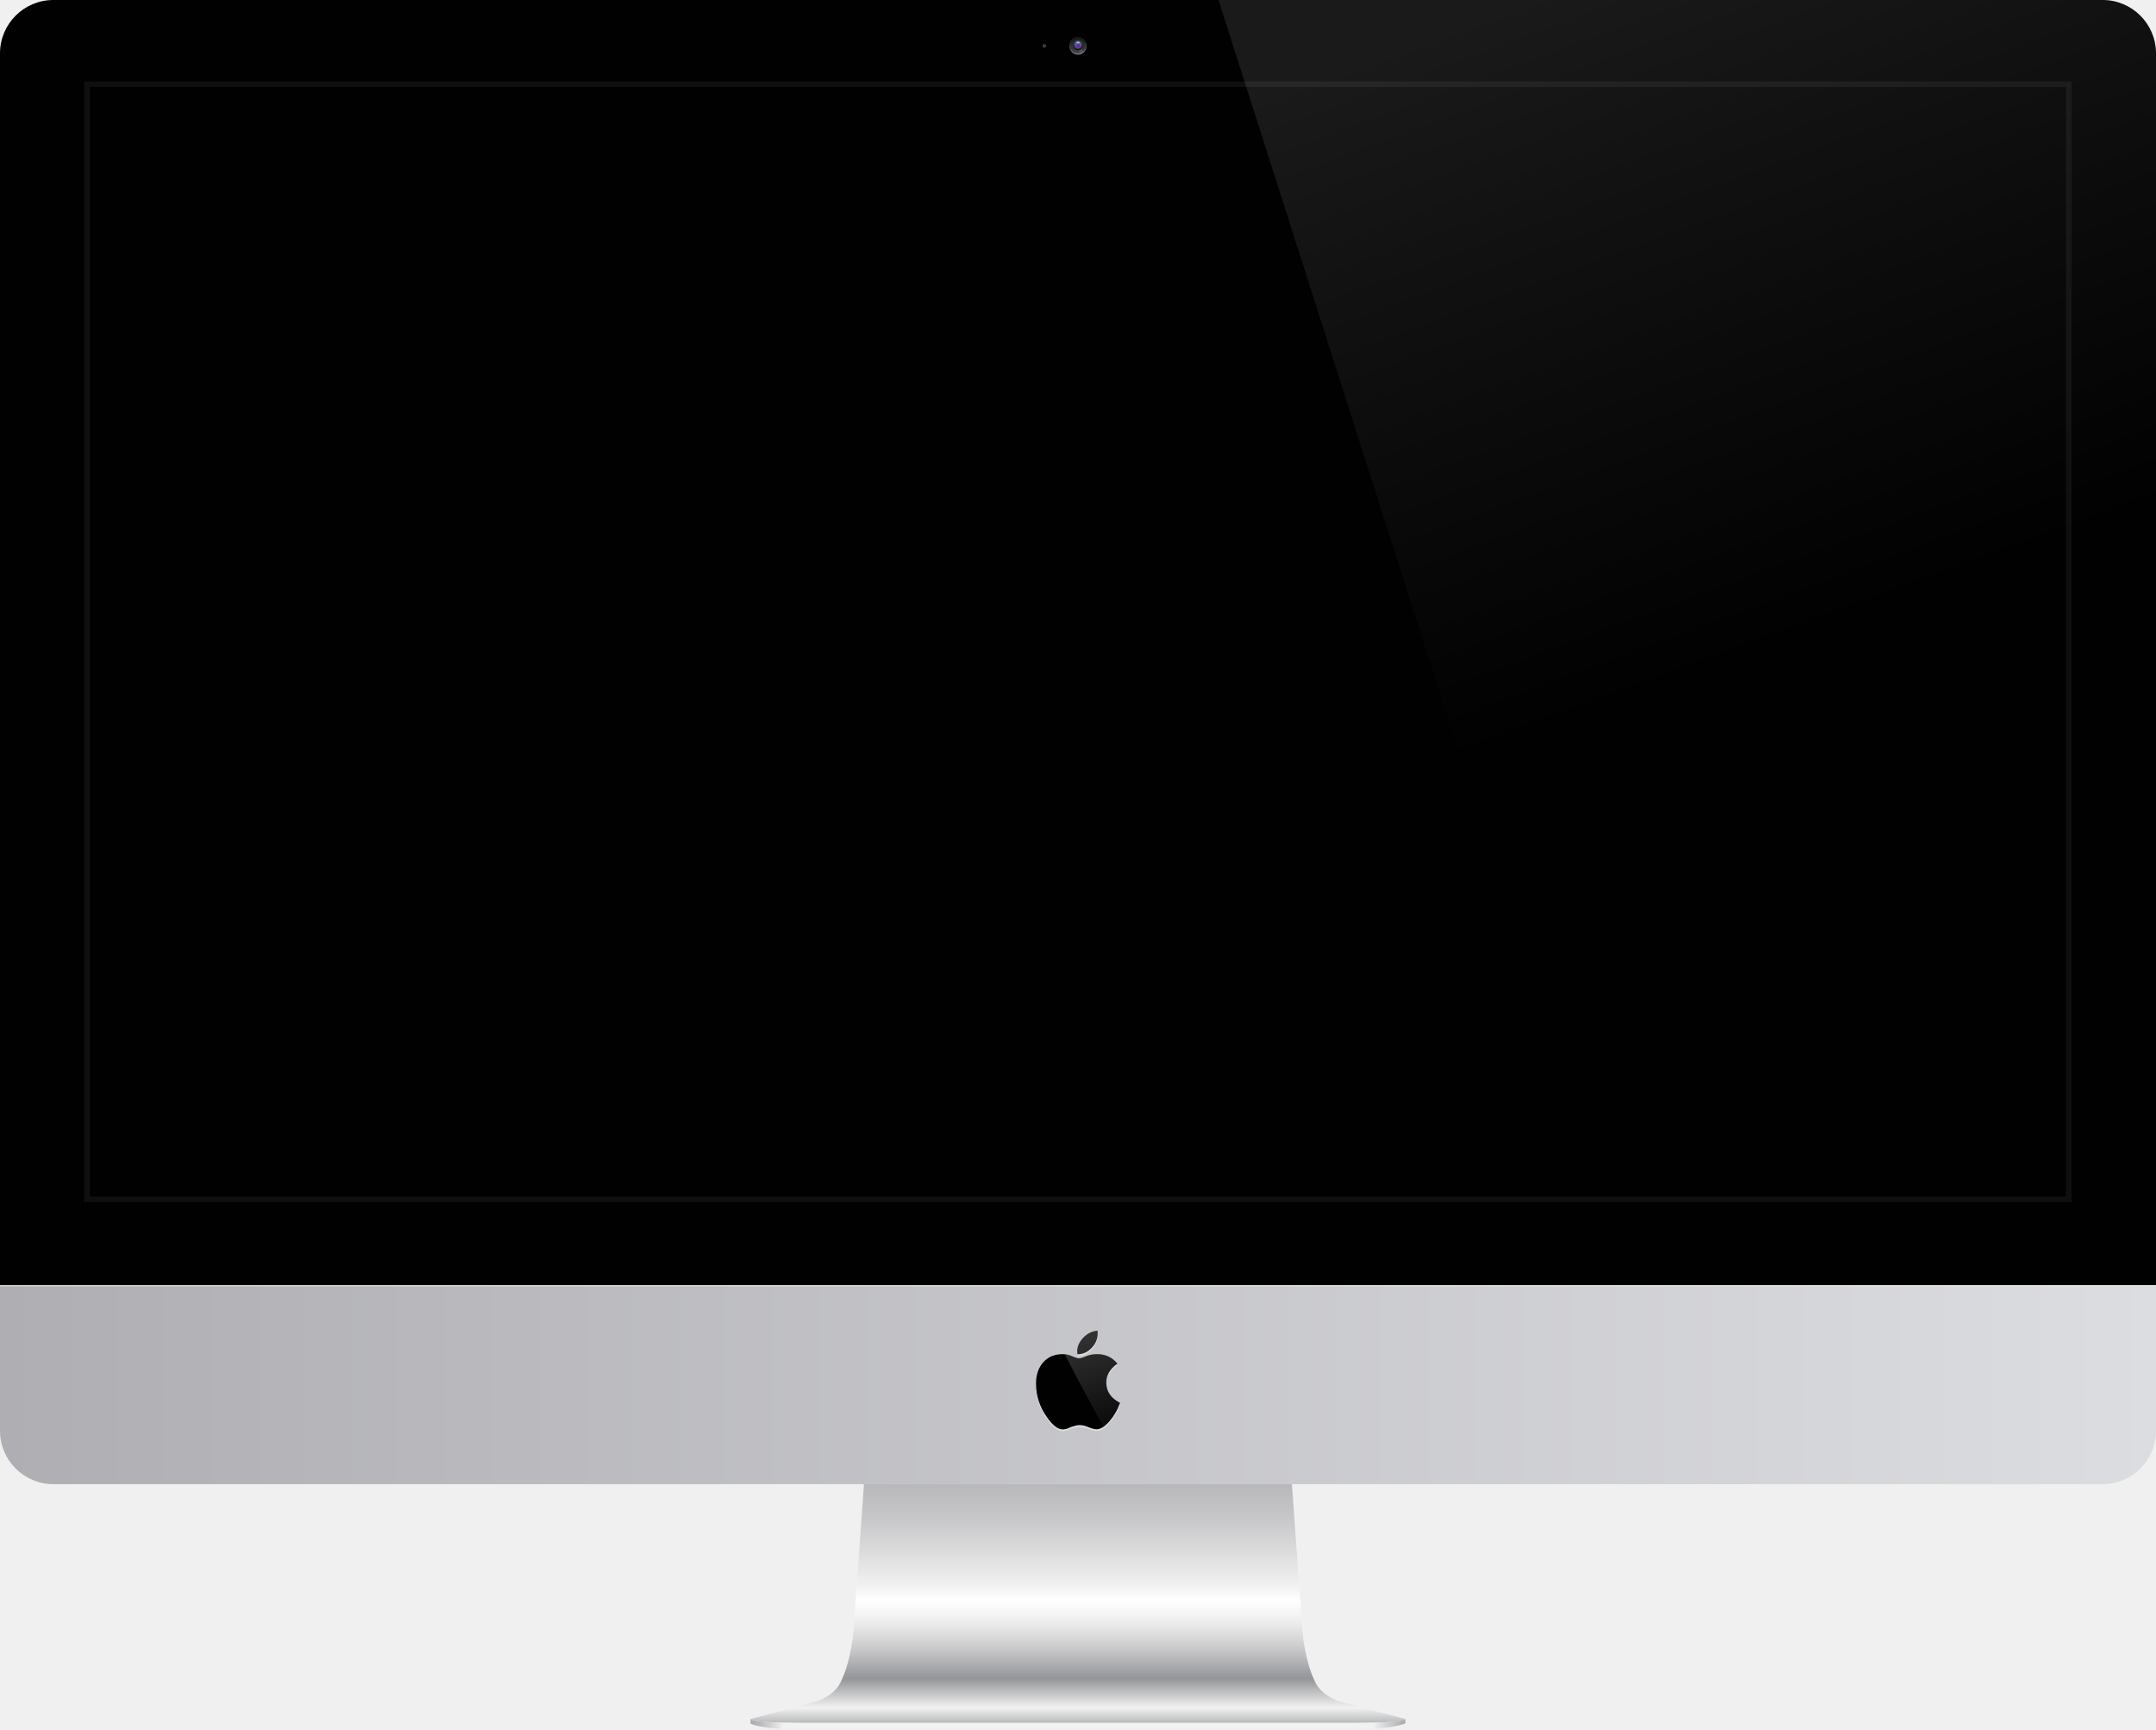
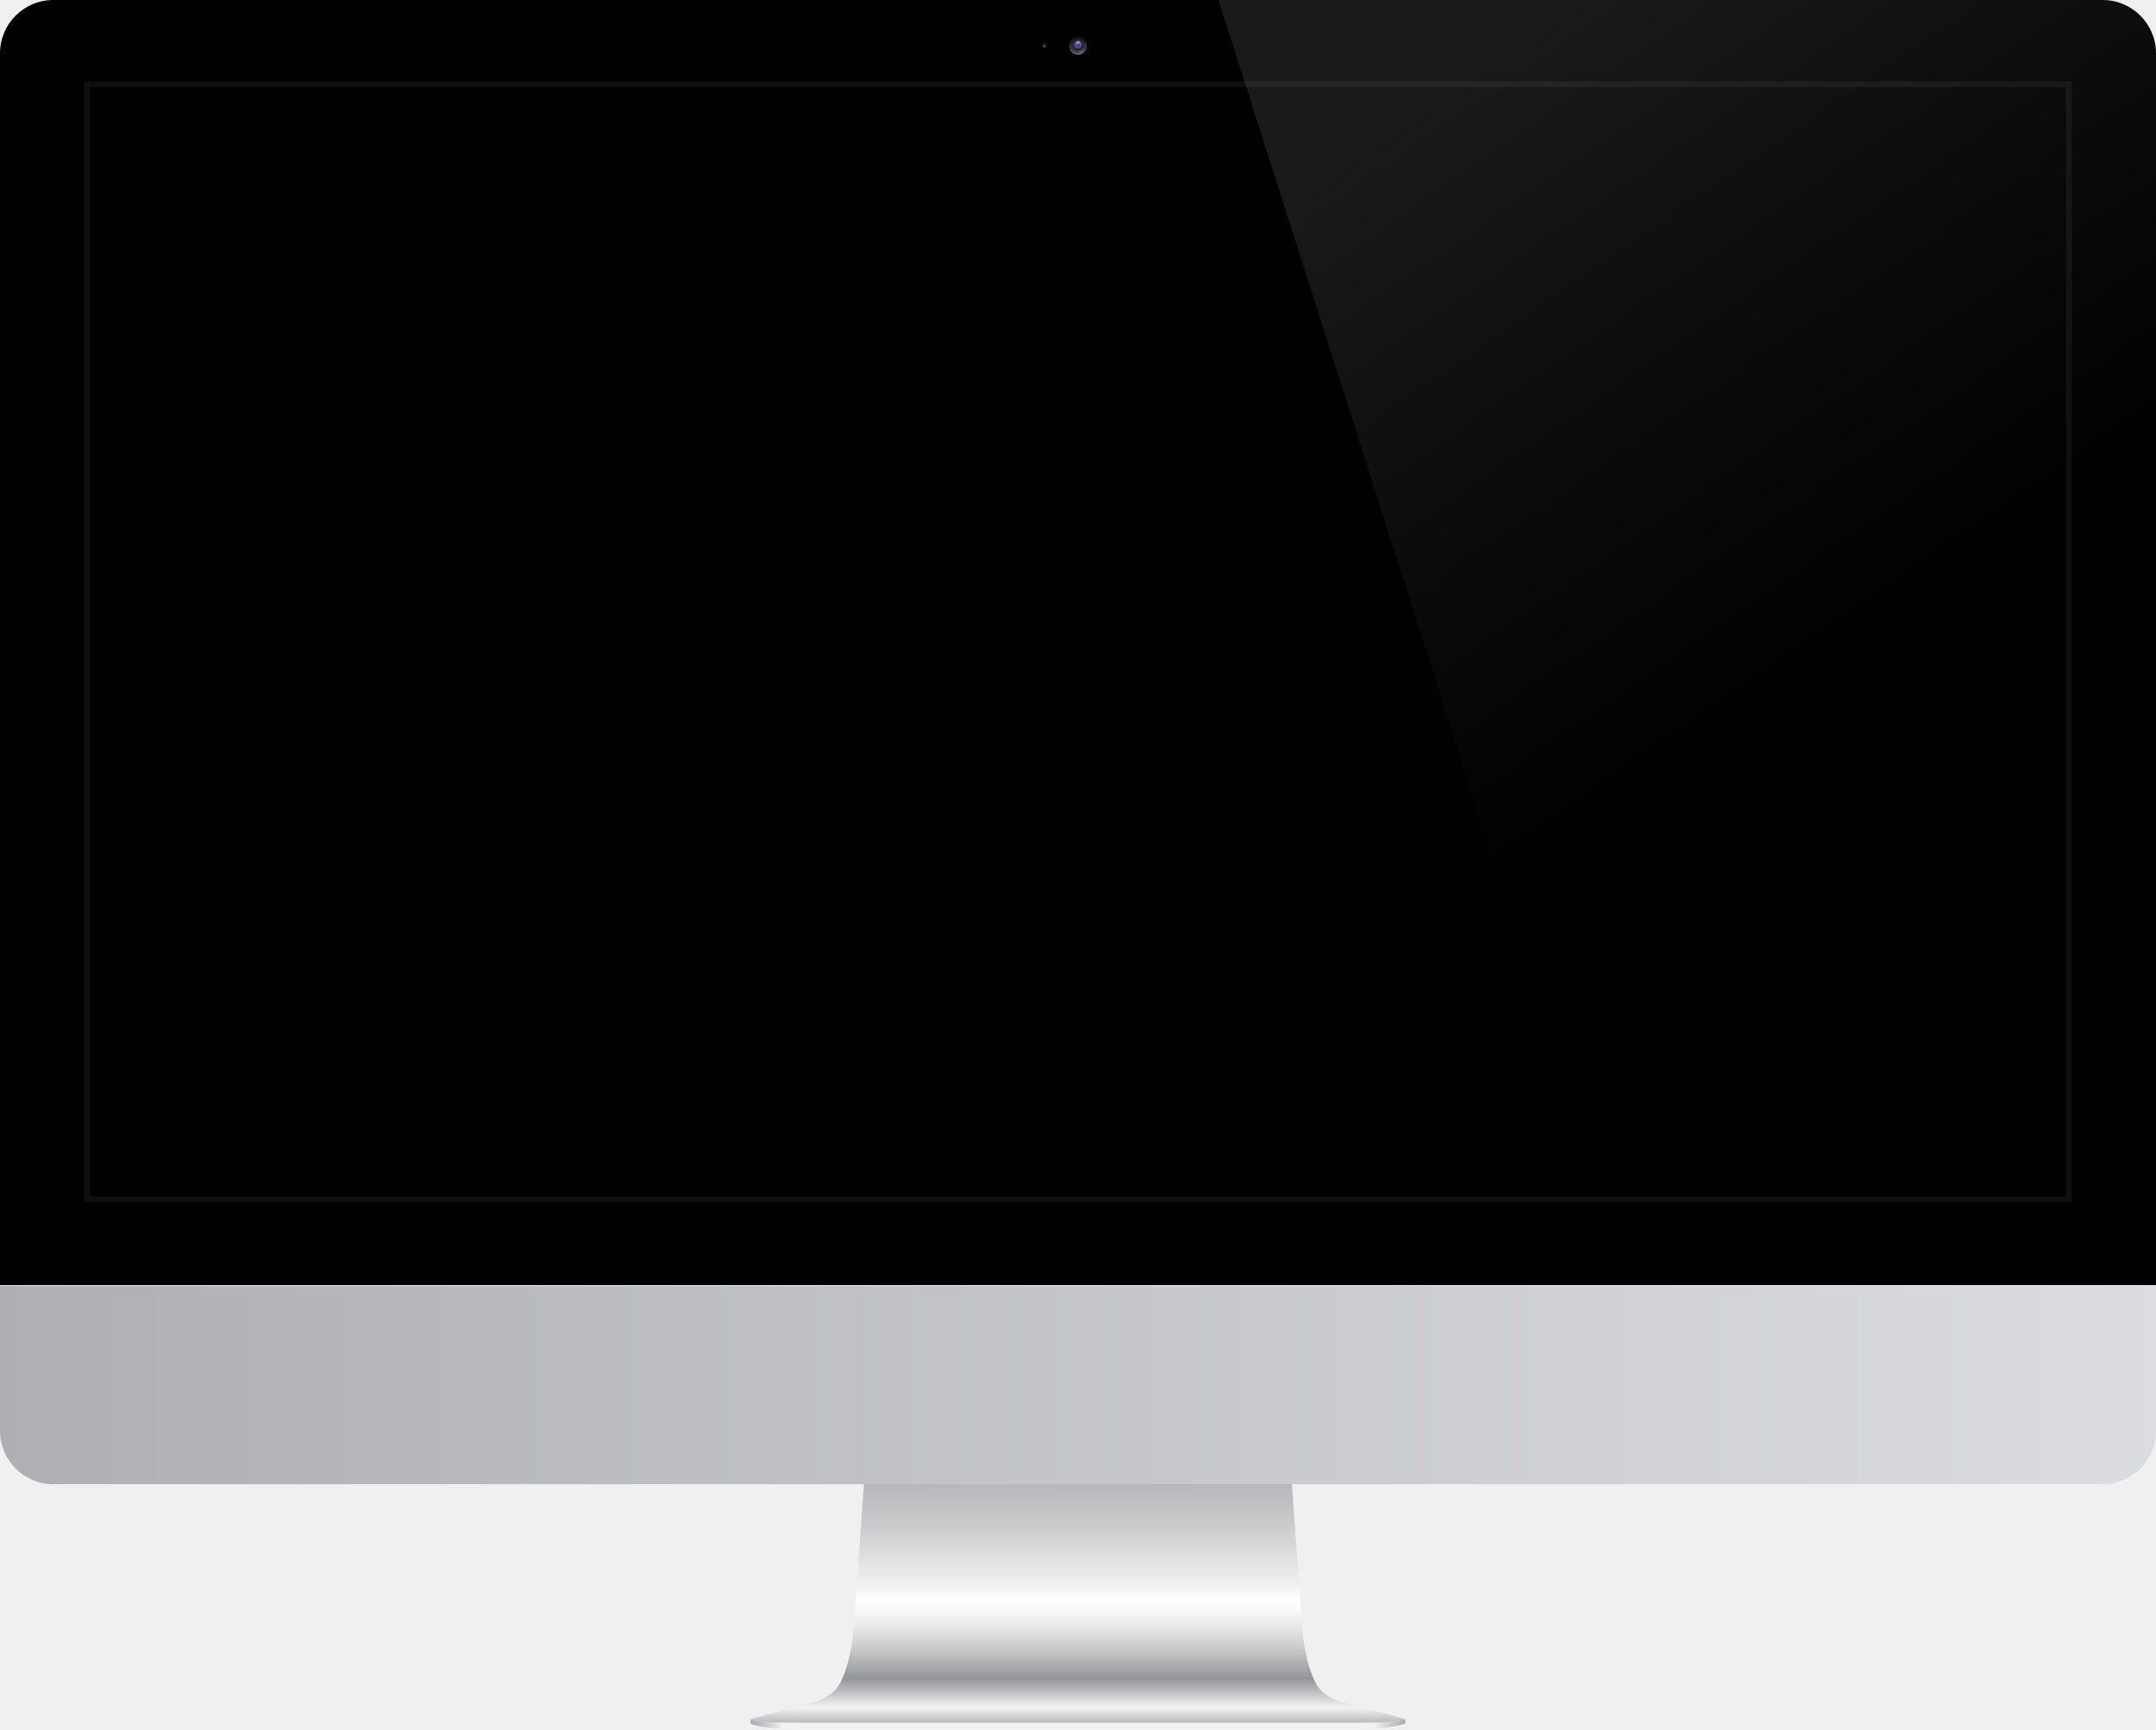
- <svg xmlns="http://www.w3.org/2000/svg" xmlns:xlink="http://www.w3.org/1999/xlink" enable-background="new 0 0 1920 1539.9" viewBox="0 0 1920 1539.9">
-   <linearGradient id="a" gradientUnits="userSpaceOnUse" x1="0" x2="1919.973" y1="1233.189" y2="1233.189">
-     <stop offset="0" stop-color="#afafb3" />
-     <stop offset="1" stop-color="#dcdde1" />
-   </linearGradient>
-   <linearGradient id="b">
-     <stop offset="0" stop-color="#fff" />
-     <stop offset="1" stop-color="#dcdde1" stop-opacity="0" />
-   </linearGradient>
-   <linearGradient id="c" gradientUnits="userSpaceOnUse" x1="965.443" x2="998.071" xlink:href="#b" y1="1185.697" y2="1292.305" />
-   <linearGradient id="d" gradientUnits="userSpaceOnUse" x1="964.264" x2="996.891" xlink:href="#b" y1="1186.057" y2="1292.667" />
-   <linearGradient id="e">
-     <stop offset="0" stop-color="#151517" />
-     <stop offset="1" stop-color="#46464b" />
-   </linearGradient>
-   <linearGradient id="f" gradientUnits="userSpaceOnUse" x1="929.985" x2="929.985" xlink:href="#e" y1="38.847" y2="41.612" />
-   <linearGradient id="g" gradientUnits="userSpaceOnUse" x1="959.987" x2="959.987" xlink:href="#e" y1="33.442" y2="47.823" />
-   <linearGradient id="h" gradientUnits="userSpaceOnUse" x1="959.987" x2="959.987" xlink:href="#e" y1="43.956" y2="35.941" />
-   <radialGradient id="i" cx="960.148" cy="41.227" gradientUnits="userSpaceOnUse" r="6.219">
-     <stop offset=".226" stop-color="#673090" />
-     <stop offset=".859" stop-color="#29aae1" />
-   </radialGradient>
-   <linearGradient id="j" gradientUnits="userSpaceOnUse" x1="959.987" x2="959.987" y1="1321.736" y2="1533.085">
-     <stop offset="0" stop-color="#b8b8bc" />
-     <stop offset=".143" stop-color="#c7c7c9" />
-     <stop offset=".427" stop-color="#f1f1f1" />
-     <stop offset=".486" stop-color="#fff" />
-     <stop offset=".541" stop-color="#f7f6f6" />
-     <stop offset=".606" stop-color="#e7e6e6" />
-     <stop offset=".677" stop-color="#d0cfd0" />
-     <stop offset=".75" stop-color="#b2b2b4" />
-     <stop offset=".819" stop-color="#939598" />
-     <stop offset=".942" stop-color="#f2f2f2" />
-     <stop offset="1" stop-color="#bdbec0" />
-   </linearGradient>
-   <linearGradient id="k" gradientUnits="userSpaceOnUse" x1="668.438" x2="1251.535" y1="1535.355" y2="1535.355">
-     <stop offset="0" stop-color="#a8aaad" />
-     <stop offset=".013" stop-color="#b6b7ba" />
-     <stop offset=".04" stop-color="#dfdfe0" />
-     <stop offset=".05" stop-color="#f2f2f2" />
-     <stop offset=".95" stop-color="#f2f2f2" />
-     <stop offset="1" stop-color="#a8aaad" />
-   </linearGradient>
-   <linearGradient id="l" gradientUnits="userSpaceOnUse" x1="1452.594" x2="1668.772" xlink:href="#b" y1="-38.701" y2="547.073" />
-   <path clip-rule="evenodd" d="m1920 1144.6v129.6c0 26.2-21.3 47.5-47.5 47.5h-1825c-26.2 0-47.5-21.3-47.5-47.5v-129.6z" fill="url(#a)" fill-rule="evenodd" />
-   <path d="m977.1 1207.5c-3.2 0-6.1.5-8.7 1.4l-1.6.6-2.2.9c-1.4.5-2.7.8-3.9.8-.9 0-2.1-.3-3.6-.9l-1.7-.7-1.6-.6c-2.3-1-4.8-1.5-7.5-1.5-7.2 0-12.9 2.4-17.2 7.2s-6.5 11.2-6.5 19.1c0 11.1 3.5 21.4 10.4 30.8 4.8 6.6 9.2 9.9 13.2 9.9 1.7 0 3.4-.3 5-1l2.1-.9 1.7-.6c2.4-.8 4.5-1.3 6.5-1.3 2.1 0 4.5.5 7.2 1.6l1.3.5c2.8 1.1 5 1.6 6.6 1.6 3.4 0 7.2-2.3 11.3-7s7.3-10.2 9.5-16.5c-8.1-4.2-12.2-10.2-12.2-18.1 0-6.6 3.3-12.2 9.9-16.8-4.5-5.6-10.5-8.5-18-8.5zm-1.1-20.7c-4.4.6-8.3 2.8-11.7 6.5s-5 7.7-5 11.9c0 .5.1 1.3.2 2.4 4.8 0 9-1.9 12.6-5.6 3.6-3.8 5.4-8.1 5.4-13.1 0-.5 0-1.3-.1-2.3-.6 0-1.1.1-1.4.2z" fill="#f2f2f2" opacity=".5" />
-   <path d="m977.1 1205.9c-3.2 0-6.1.5-8.7 1.4l-1.6.6-2.2.9c-1.4.5-2.7.8-3.9.8-.9 0-2.1-.3-3.6-.9l-1.7-.7-1.6-.6c-2.3-1-4.8-1.5-7.5-1.5-7.2 0-12.9 2.4-17.2 7.2s-6.5 11.2-6.5 19.1c0 11.1 3.5 21.4 10.4 30.8 4.8 6.6 9.2 9.9 13.2 9.9 1.7 0 3.4-.3 5-1l2.1-.9 1.7-.6c2.4-.8 4.5-1.3 6.5-1.3 2.1 0 4.5.5 7.2 1.6l1.3.5c2.8 1.1 5 1.6 6.6 1.6 3.4 0 7.2-2.3 11.3-7s7.3-10.2 9.5-16.5c-8.1-4.2-12.2-10.2-12.2-18.1 0-6.6 3.3-12.2 9.9-16.8-4.5-5.6-10.5-8.5-18-8.5zm-1.1-20.7c-4.4.6-8.3 2.8-11.7 6.5s-5 7.7-5 11.9c0 .5.1 1.3.2 2.4 4.8 0 9-1.9 12.6-5.6 3.6-3.8 5.4-8.1 5.4-13.1 0-.5 0-1.3-.1-2.3-.6 0-1.1.1-1.4.2z" fill="#010101" />
-   <g opacity=".2">
-     <path d="m972.1 1200.4c3.6-3.8 5.4-8.1 5.4-13.1 0-.5 0-1.3-.1-2.3-.6.1-1.1.2-1.4.2-4.4.6-8.3 2.8-11.7 6.5s-5 7.7-5 11.9c0 .5.1 1.3.2 2.4 4.8 0 9-1.9 12.6-5.6z" fill="url(#c)" />
-     <path d="m985.3 1231.3c0-6.6 3.3-12.2 9.9-16.8-4.6-5.7-10.6-8.6-18.1-8.6-3.2 0-6.1.5-8.7 1.4l-1.6.6-2.2.9c-1.4.5-2.7.8-3.9.8-.9 0-2.1-.3-3.6-.9l-1.7-.7-1.6-.6c-1.8-.7-3.6-1.2-5.6-1.4 6.4 12.7 13 25.2 19.8 37.6 4.9 9.1 9.8 18.1 14.7 27.2 1.7-1.2 3.5-2.8 5.3-4.9 4.1-4.7 7.3-10.2 9.5-16.5-8.1-4.2-12.2-10.2-12.2-18.1z" fill="url(#d)" />
+ <svg xmlns="http://www.w3.org/2000/svg" xmlns:xlink="http://www.w3.org/1999/xlink" width="1920" height="1539.9">
+   <defs>
+     <linearGradient y2="0.5" y1="0.5" x2="1" x1="0" id="a">
+       <stop stop-color="#afafb3" offset="0" />
+       <stop stop-color="#dcdde1" offset="1" />
+     </linearGradient>
+     <linearGradient id="b">
+       <stop stop-color="#fff" offset="0" />
+       <stop stop-opacity="0" stop-color="#dcdde1" offset="1" />
+     </linearGradient>
+     <linearGradient id="e">
+       <stop stop-color="#151517" offset="0" />
+       <stop stop-color="#46464b" offset="1" />
+     </linearGradient>
+     <linearGradient y2="0.938" y1="0.016" xlink:href="#e" x2="0.495" x1="0.495" id="f" />
+     <linearGradient y2="1.002" y1="0.043" xlink:href="#e" x2="0.499" x1="0.499" id="g" />
+     <linearGradient y2="0.016" y1="0.906" xlink:href="#e" x2="0.499" x1="0.499" id="h" />
+     <radialGradient r="6.219" gradientUnits="userSpaceOnUse" cy="41.227" cx="960.148" id="i">
+       <stop stop-color="#673090" offset="0.226" />
+       <stop stop-color="#29aae1" offset="0.859" />
+     </radialGradient>
+     <linearGradient y2="0.994" y1="0" x2="0.5" x1="0.5" id="j">
+       <stop stop-color="#b8b8bc" offset="0" />
+       <stop stop-color="#c7c7c9" offset="0.143" />
+       <stop stop-color="#f1f1f1" offset="0.427" />
+       <stop stop-color="#fff" offset="0.486" />
+       <stop stop-color="#f7f6f6" offset="0.541" />
+       <stop stop-color="#e7e6e6" offset="0.606" />
+       <stop stop-color="#d0cfd0" offset="0.677" />
+       <stop stop-color="#b2b2b4" offset="0.75" />
+       <stop stop-color="#939598" offset="0.819" />
+       <stop stop-color="#f2f2f2" offset="0.942" />
+       <stop stop-color="#bdbec0" offset="1" />
+     </linearGradient>
+     <linearGradient y2="0.501" y1="0.501" x2="1" x1="0" id="k">
+       <stop stop-color="#a8aaad" offset="0" />
+       <stop stop-color="#b6b7ba" offset="0.013" />
+       <stop stop-color="#dfdfe0" offset="0.04" />
+       <stop stop-color="#f2f2f2" offset="0.05" />
+       <stop stop-color="#f2f2f2" offset="0.95" />
+       <stop stop-color="#a8aaad" offset="1" />
+     </linearGradient>
+     <linearGradient y2="0.478" y1="-0.034" xlink:href="#b" x2="0.699" x1="0.44" id="l" />
+   </defs>
+   <g>
+     <rect fill="none" id="canvas_background" height="402" width="582" y="-1" x="-1" />
  </g>
-   <path d="m1920 47.5c0-26.2-21.3-47.5-47.5-47.5h-1825c-26.2 0-47.5 21.3-47.5 47.5v1097.1h1920z" fill="#010101" />
-   <path d="m1844.9 1070.5h-1769.9v-998h1769.9zm-1764.9-5h1759.9v-988h-1759.9z" fill="#0f0f0f" />
-   <g clip-rule="evenodd" fill-rule="evenodd">
-     <path d="m930 39.1c.8 0 1.5.7 1.5 1.5s-.7 1.5-1.5 1.5-1.5-.7-1.5-1.5.7-1.5 1.5-1.5z" fill="#fff" opacity=".5" />
-     <path d="m930 38.8c.8 0 1.5.7 1.5 1.5s-.7 1.5-1.5 1.5-1.5-.7-1.5-1.5.7-1.5 1.5-1.5z" fill="url(#f)" />
-     <path d="m960 33.7c4.1 0 7.5 3.4 7.5 7.5s-3.4 7.5-7.5 7.5-7.5-3.4-7.5-7.5 3.3-7.5 7.5-7.5z" fill="#fff" opacity=".5" />
-     <path d="m960 32.8c4.1 0 7.5 3.4 7.5 7.5s-3.4 7.5-7.5 7.5-7.5-3.4-7.5-7.5 3.3-7.5 7.5-7.5z" fill="url(#g)" />
-     <path d="m961.9 42.8c-2.9-1.2-.5 4.4-.3 4.8 1.3-.3 2.5-.9 3.5-1.8-1-1-2-2.5-3.2-3z" fill="#fff" opacity=".1" />
-     <path d="m960 35.8c2.5 0 4.5 2 4.5 4.5s-2 4.5-4.5 4.5-4.5-2-4.5-4.5 2-4.5 4.5-4.5z" fill="url(#h)" />
-     <path d="m960 37.2c1.7 0 3.1 1.4 3.1 3.1s-1.4 3.1-3.1 3.1-3.1-1.4-3.1-3.1 1.4-3.1 3.1-3.1z" fill="url(#i)" />
-     <path d="m960 37.1c.9 0 1.6.4 1.6.8s-.7.8-1.6.8-1.6-.4-1.6-.8.7-.8 1.6-.8z" fill="#fff" opacity=".5" />
-     <path d="m960 42.3c.4 0 .7.2.7.3s-.3.4-.7.4-.7-.2-.7-.3.3-.4.7-.4z" fill="#fff" opacity=".1" />
-     <path d="m0 1144.6v.4.3h1920v-.3-.4z" fill="#f2f2f2" />
-     <path d="m1207.5 1534.3c-135.3 0-385.9 0-495.1 0-43.6 0-44-3.5-44-3.5l58.9-15.7s14.6-4.5 20.7-15.9c9.4-17.6 11.9-44.8 11.9-44.8l9.5-132.7h381.1l9.5 132.7s2.5 27.2 11.9 44.8c6.2 11.5 20.7 15.9 20.7 15.9l58.9 15.7s-.2 3.5-44 3.5z" fill="url(#j)" />
-     <path d="m668.4 1534.9s7.3 5 44 5h495.1c32.6 0 44-5.1 44-5.1v-4s-.1 3.5-44 3.5c-135.3 0-385.9 0-495.1 0-44.1 0-44-3.5-44-3.5z" fill="url(#k)" />
+   <g>
+     <path id="svg_1" fill-rule="evenodd" fill="url(#a)" d="m1920,1144.6l0,129.6c0,26.2 -21.3,47.5 -47.5,47.5l-1825,0c-26.2,0 -47.5,-21.3 -47.5,-47.5l0,-129.6l1920,0z" clip-rule="evenodd" />
+     <path id="svg_7" fill="#010101" d="m1920,47.5c0,-26.2 -21.3,-47.5 -47.5,-47.5l-1825,0c-26.2,0 -47.5,21.3 -47.5,47.5l0,1097.1l1920,0l0,-1097.1z" />
+     <path id="svg_8" fill="#0f0f0f" d="m1844.9,1070.5l-1769.9,0l0,-998l1769.9,0l0,998zm-1764.9,-5l1759.9,0l0,-988l-1759.9,0l0,988z" />
+     <g id="svg_9" fill-rule="evenodd" clip-rule="evenodd">
+       <path id="svg_10" opacity="0.5" fill="#fff" d="m930,39.1c0.8,0 1.5,0.7 1.5,1.5s-0.7,1.5 -1.5,1.5s-1.5,-0.7 -1.5,-1.5s0.7,-1.5 1.5,-1.5z" />
+       <path id="svg_11" fill="url(#f)" d="m930,38.8c0.8,0 1.5,0.7 1.5,1.5s-0.7,1.5 -1.5,1.5s-1.5,-0.7 -1.5,-1.5s0.7,-1.5 1.5,-1.5z" />
+       <path id="svg_12" opacity="0.5" fill="#fff" d="m960,33.7c4.1,0 7.5,3.4 7.5,7.5s-3.4,7.5 -7.5,7.5s-7.5,-3.4 -7.5,-7.5s3.3,-7.5 7.5,-7.5z" />
+       <path id="svg_13" fill="url(#g)" d="m960,32.8c4.1,0 7.5,3.4 7.5,7.5s-3.4,7.5 -7.5,7.5s-7.5,-3.4 -7.5,-7.5s3.3,-7.5 7.5,-7.5z" />
+       <path id="svg_14" opacity="0.1" fill="#fff" d="m961.9,42.8c-2.9,-1.2 -0.5,4.4 -0.3,4.8c1.3,-0.3 2.5,-0.9 3.5,-1.8c-1,-1 -2,-2.5 -3.2,-3z" />
+       <path id="svg_15" fill="url(#h)" d="m960,35.8c2.5,0 4.5,2 4.5,4.5s-2,4.5 -4.5,4.5s-4.5,-2 -4.5,-4.5s2,-4.5 4.5,-4.5z" />
+       <path id="svg_16" fill="url(#i)" d="m960,37.2c1.7,0 3.1,1.4 3.1,3.1s-1.4,3.1 -3.1,3.1s-3.1,-1.4 -3.1,-3.1s1.4,-3.1 3.1,-3.1z" />
+       <path id="svg_17" opacity="0.5" fill="#fff" d="m960,37.1c0.9,0 1.6,0.4 1.6,0.8s-0.7,0.8 -1.6,0.8s-1.6,-0.4 -1.6,-0.8s0.7,-0.8 1.6,-0.8z" />
+       <path id="svg_18" opacity="0.1" fill="#fff" d="m960,42.3c0.4,0 0.7,0.2 0.7,0.3s-0.3,0.4 -0.7,0.4s-0.7,-0.2 -0.7,-0.3s0.3,-0.4 0.7,-0.4z" />
+       <path id="svg_19" fill="#f2f2f2" d="m0,1144.6l0,0.4l0,0.3l1920,0l0,-0.3l0,-0.4l-1920,0z" />
+       <path id="svg_20" fill="url(#j)" d="m1207.5,1534.3c-135.3,0 -385.9,0 -495.1,0c-43.6,0 -44,-3.5 -44,-3.5l58.9,-15.7s14.6,-4.5 20.7,-15.9c9.4,-17.6 11.9,-44.8 11.9,-44.8l9.5,-132.7l381.1,0l9.5,132.7s2.5,27.2 11.9,44.8c6.2,11.5 20.7,15.9 20.7,15.9l58.9,15.7s-0.2,3.5 -44,3.5z" />
+       <path id="svg_21" fill="url(#k)" d="m668.4,1534.9s7.3,5 44,5l495.1,0c32.6,0 44,-5.1 44,-5.1l0,-4s-0.1,3.5 -44,3.5c-135.3,0 -385.9,0 -495.1,0c-44.1,0 -44,-3.5 -44,-3.5l0,4.1z" />
+     </g>
+     <path id="svg_22" opacity="0.1" fill="url(#l)" d="m1920,47.5c0,-26.2 -21.3,-47.5 -47.5,-47.5l-787.4,0l365.5,1144.6l469.4,0l0,-1097.1z" />
  </g>
-   <path d="m1920 47.5c0-26.2-21.3-47.5-47.5-47.5h-787.4l365.5 1144.6h469.4z" fill="url(#l)" opacity=".1" />
</svg>
